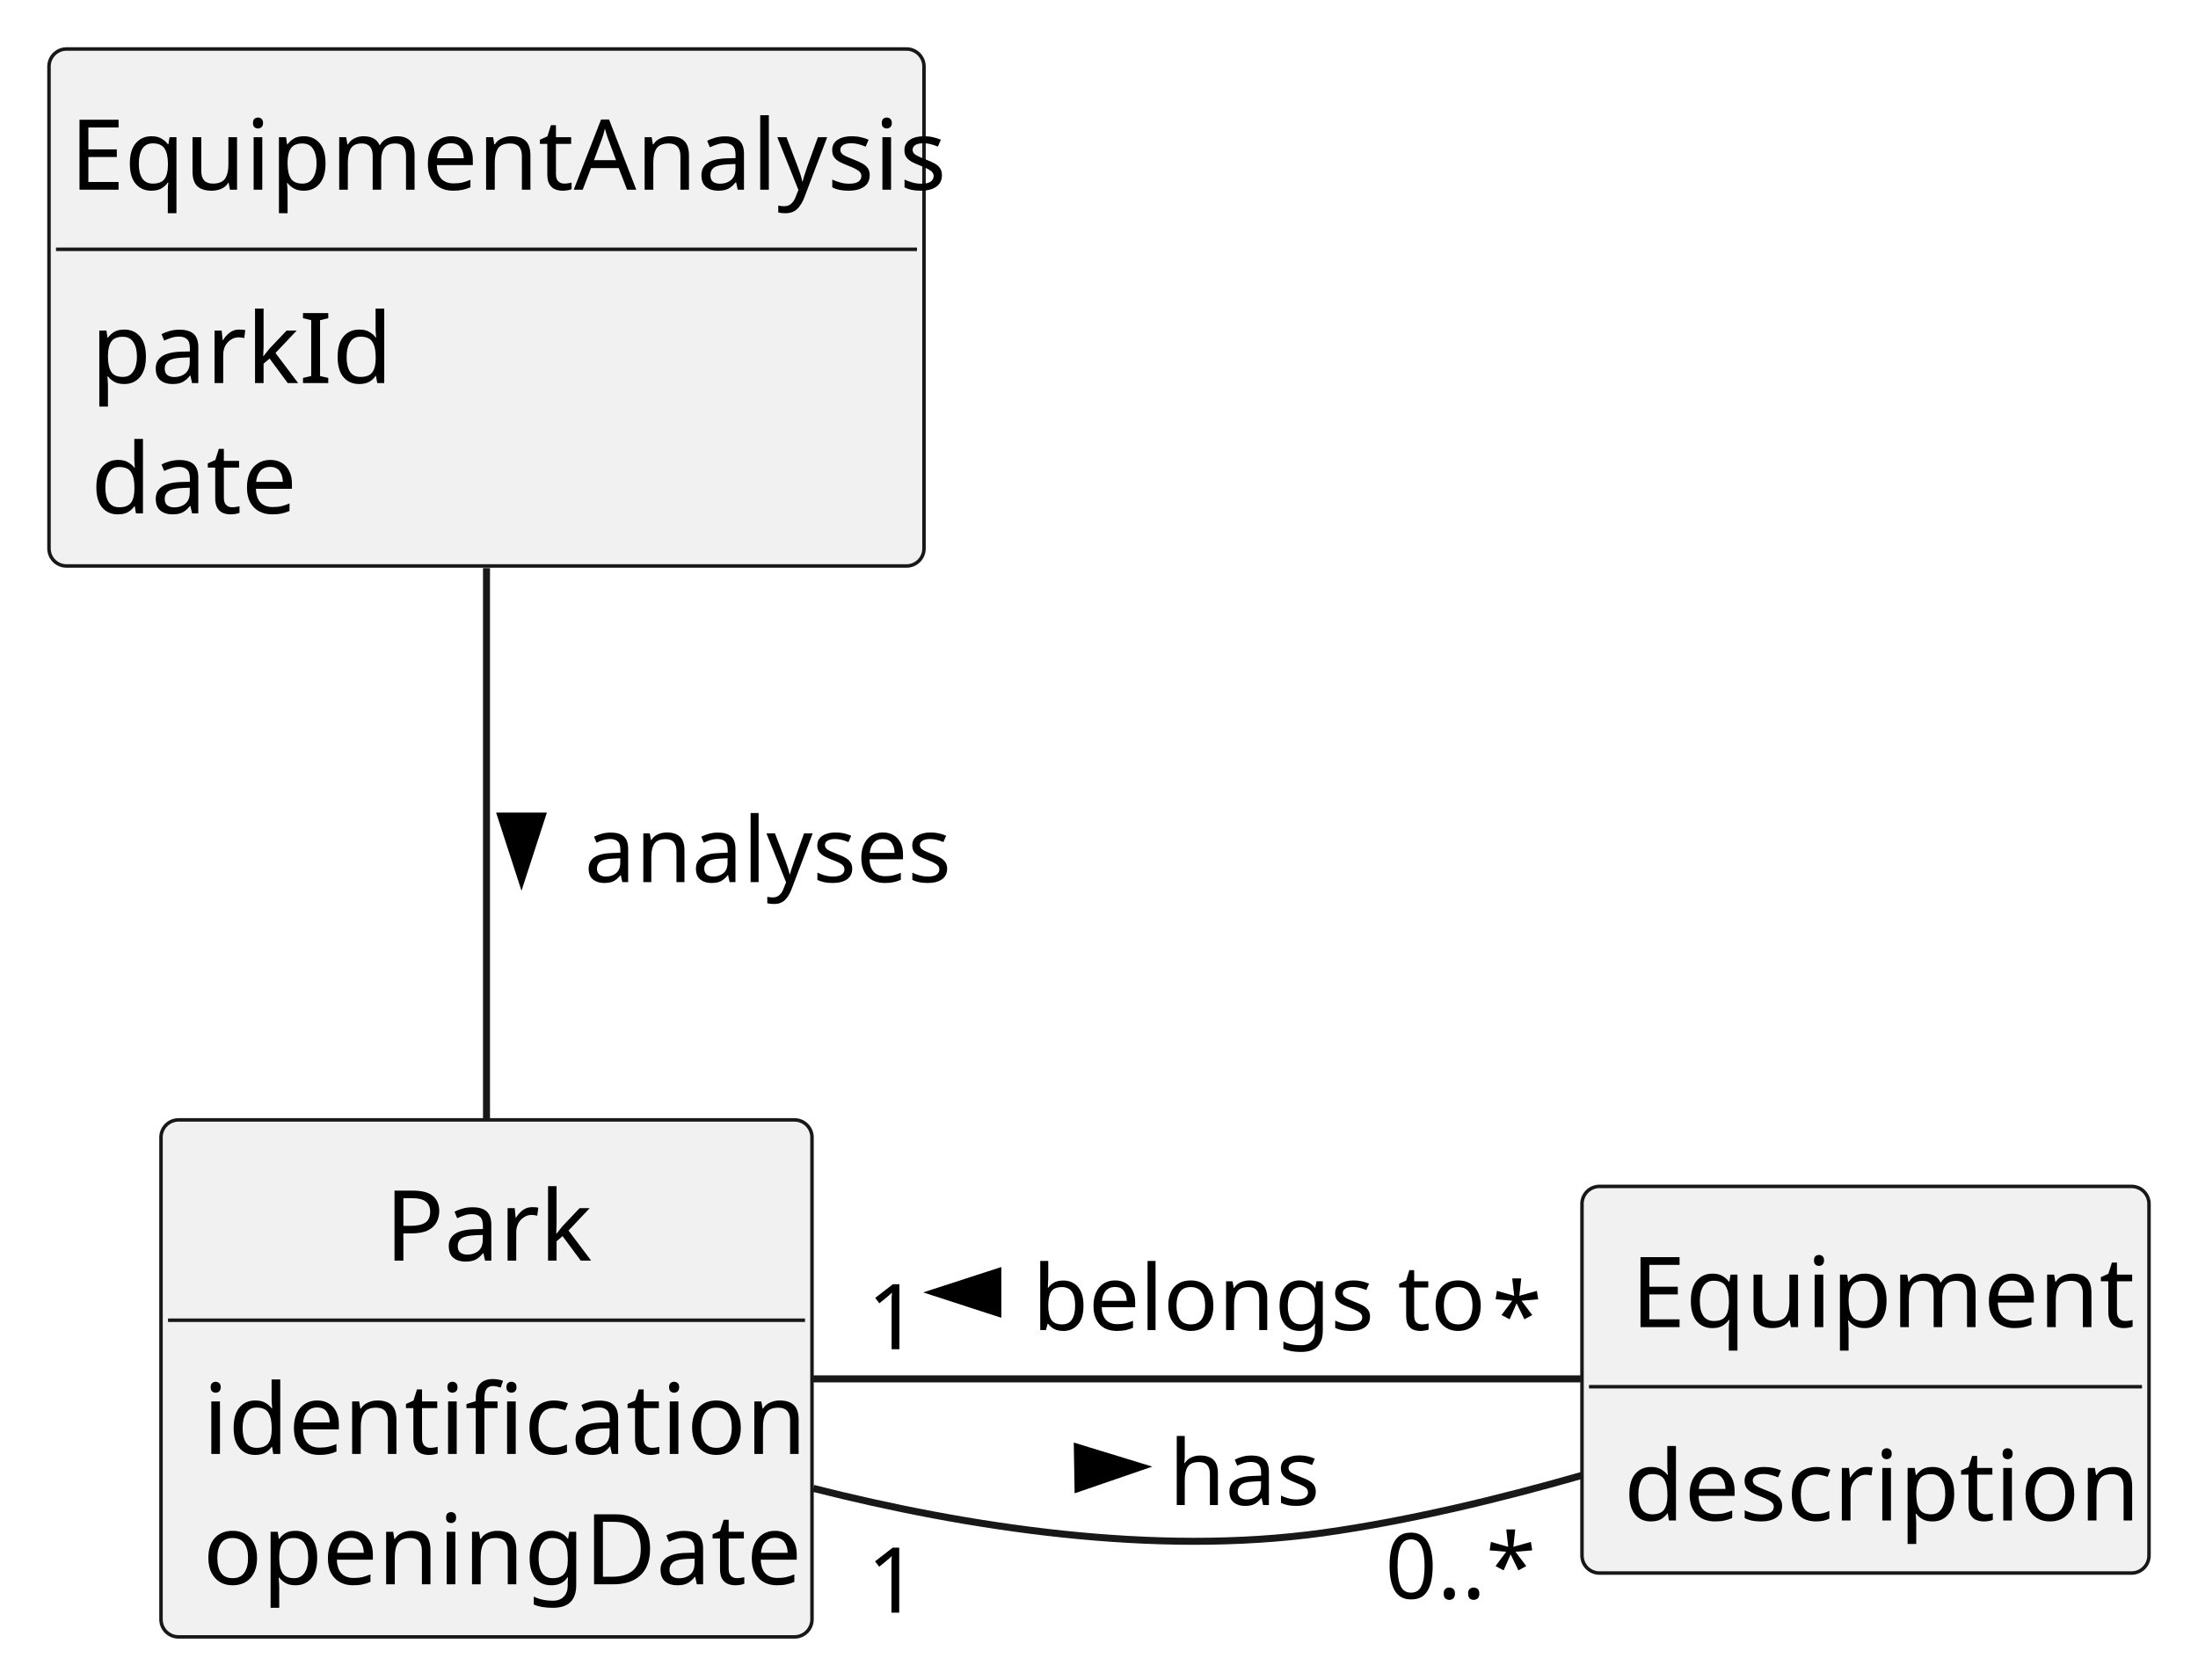
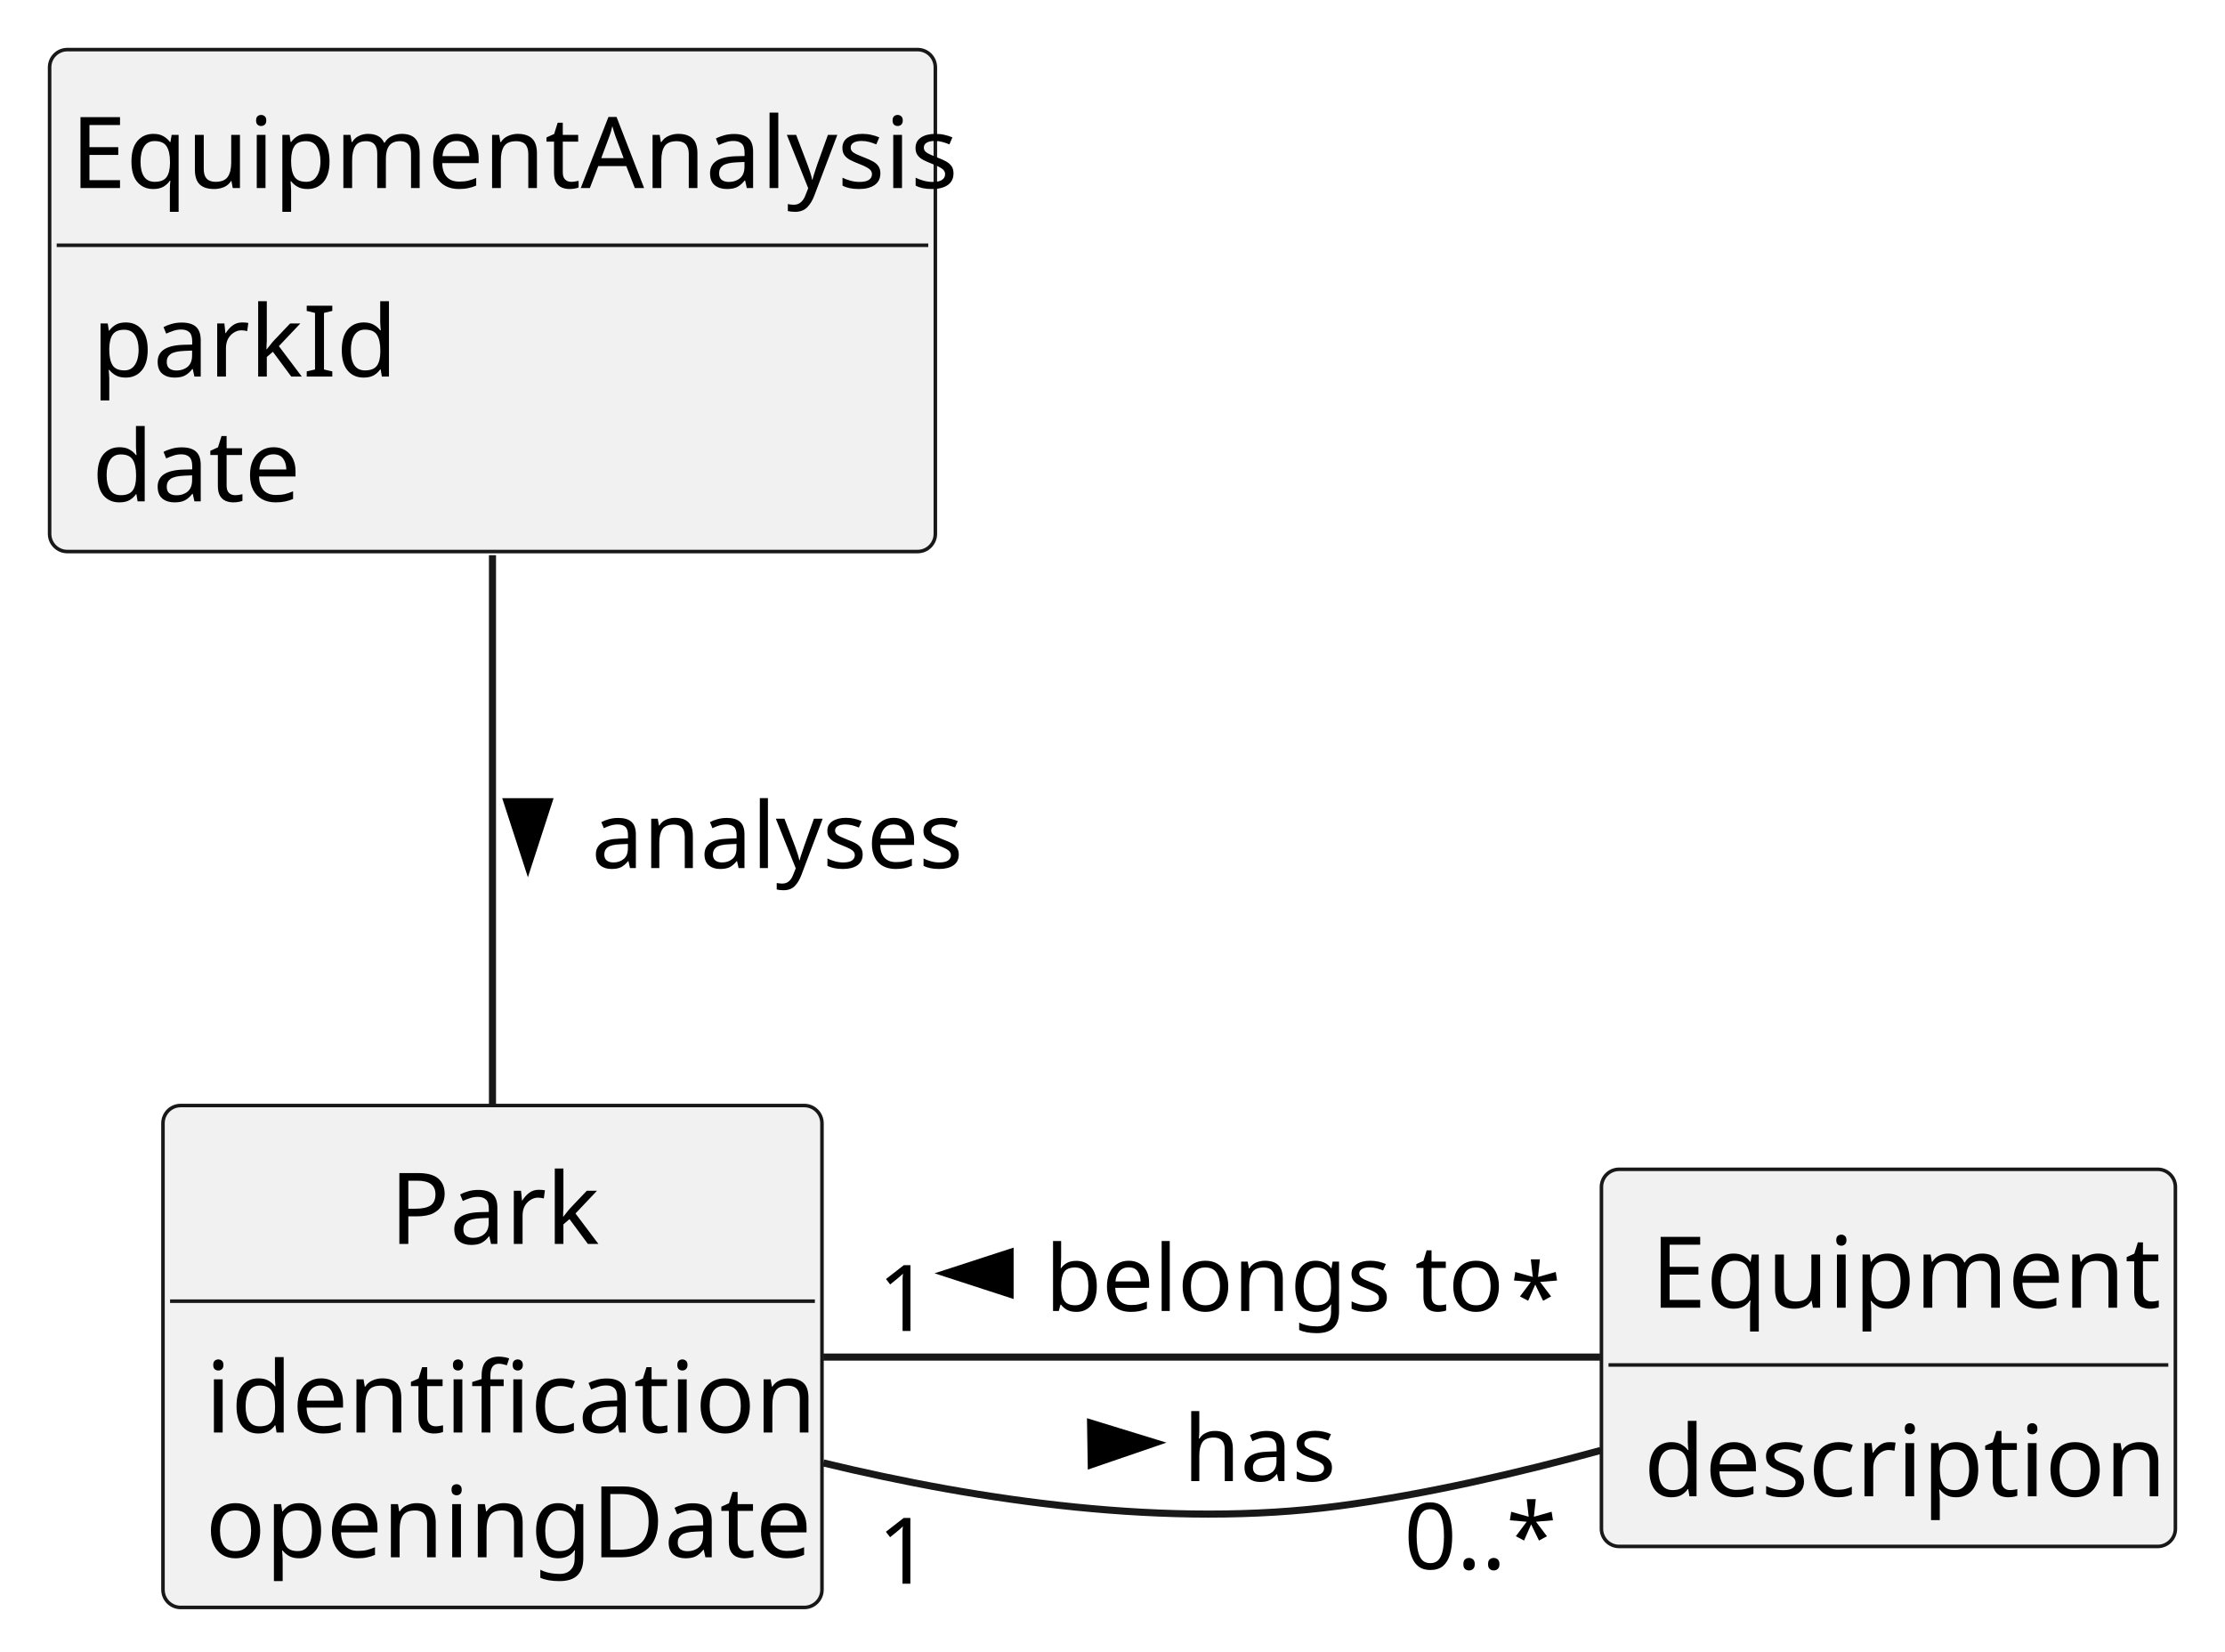
- <svg xmlns="http://www.w3.org/2000/svg" contentStyleType="text/css" height="240px" preserveAspectRatio="none" style="width:314px;height:240px;background:#FFFFFF;" version="1.1" viewBox="0 0 314 240" width="314px" zoomAndPan="magnify">
+ <svg xmlns="http://www.w3.org/2000/svg" contentStyleType="text/css" height="233px" preserveAspectRatio="none" style="width:314px;height:233px;background:#FFFFFF;" version="1.1" viewBox="0 0 314 233" width="314px" zoomAndPan="magnify">
  <defs />
  <g>
    <g id="elem_Park">
-       <rect codeLine="14" fill="#F1F1F1" height="73.863" id="Park" rx="2.5" ry="2.5" style="stroke:#181818;stroke-width:0.5;" width="93" x="23" y="160" />
-       <text fill="#000000" font-family="sans-serif" font-size="14" lengthAdjust="spacing" textLength="29" x="55" y="180.107">Park</text>
-       <line style="stroke:#181818;stroke-width:0.5;" x1="24" x2="115" y1="188.621" y2="188.621" />
-       <text fill="#000000" font-family="sans-serif" font-size="14" lengthAdjust="spacing" textLength="79" x="29" y="207.728">identification</text>
-       <text fill="#000000" font-family="sans-serif" font-size="14" lengthAdjust="spacing" textLength="81" x="29" y="226.35">openingDate</text>
+       <rect codeLine="15" fill="#F1F1F1" height="70.828" id="Park" rx="2.5" ry="2.5" style="stroke:#181818;stroke-width:0.5;" width="93" x="23" y="156" />
+       <text fill="#000000" font-family="sans-serif" font-size="14" lengthAdjust="spacing" textLength="29" x="55" y="175.533">Park</text>
+       <line style="stroke:#181818;stroke-width:0.5;" x1="24" x2="115" y1="183.609" y2="183.609" />
+       <text fill="#000000" font-family="sans-serif" font-size="14" lengthAdjust="spacing" textLength="79" x="29" y="202.143">identification</text>
+       <text fill="#000000" font-family="sans-serif" font-size="14" lengthAdjust="spacing" textLength="81" x="29" y="219.752">openingDate</text>
    </g>
    <g id="elem_Equipment">
-       <rect codeLine="19" fill="#F1F1F1" height="55.242" id="Equipment" rx="2.5" ry="2.5" style="stroke:#181818;stroke-width:0.5;" width="81" x="226" y="169.5" />
-       <text fill="#000000" font-family="sans-serif" font-size="14" lengthAdjust="spacing" textLength="67" x="233" y="189.607">Equipment</text>
-       <line style="stroke:#181818;stroke-width:0.5;" x1="227" x2="306" y1="198.121" y2="198.121" />
-       <text fill="#000000" font-family="sans-serif" font-size="14" lengthAdjust="spacing" textLength="69" x="232" y="217.228">description</text>
+       <rect codeLine="20" fill="#F1F1F1" height="53.219" id="Equipment" rx="2.5" ry="2.5" style="stroke:#181818;stroke-width:0.5;" width="81" x="226" y="165" />
+       <text fill="#000000" font-family="sans-serif" font-size="14" lengthAdjust="spacing" textLength="67" x="233" y="184.533">Equipment</text>
+       <line style="stroke:#181818;stroke-width:0.5;" x1="227" x2="306" y1="192.609" y2="192.609" />
+       <text fill="#000000" font-family="sans-serif" font-size="14" lengthAdjust="spacing" textLength="69" x="232" y="211.143">description</text>
    </g>
    <g id="elem_EquipmentAnalysis">
-       <rect codeLine="23" fill="#F1F1F1" height="73.863" id="EquipmentAnalysis" rx="2.5" ry="2.5" style="stroke:#181818;stroke-width:0.5;" width="125" x="7" y="7" />
-       <text fill="#000000" font-family="sans-serif" font-size="14" lengthAdjust="spacing" textLength="119" x="10" y="27.107">EquipmentAnalysis</text>
-       <line style="stroke:#181818;stroke-width:0.5;" x1="8" x2="131" y1="35.621" y2="35.621" />
-       <text fill="#000000" font-family="sans-serif" font-size="14" lengthAdjust="spacing" textLength="39" x="13" y="54.728">parkId</text>
-       <text fill="#000000" font-family="sans-serif" font-size="14" lengthAdjust="spacing" textLength="28" x="13" y="73.35">date</text>
+       <rect codeLine="24" fill="#F1F1F1" height="70.828" id="EquipmentAnalysis" rx="2.5" ry="2.5" style="stroke:#181818;stroke-width:0.5;" width="125" x="7" y="7" />
+       <text fill="#000000" font-family="sans-serif" font-size="14" lengthAdjust="spacing" textLength="119" x="10" y="26.533">EquipmentAnalysis</text>
+       <line style="stroke:#181818;stroke-width:0.5;" x1="8" x2="131" y1="34.609" y2="34.609" />
+       <text fill="#000000" font-family="sans-serif" font-size="14" lengthAdjust="spacing" textLength="39" x="13" y="53.143">parkId</text>
+       <text fill="#000000" font-family="sans-serif" font-size="14" lengthAdjust="spacing" textLength="28" x="13" y="70.752">date</text>
    </g>
    <g id="link_Park_Equipment">
-       <path codeLine="28" d="M116.17,212.64 C138.19,218.21 164.87,222.36 189,219 C201.19,217.3 214.16,214.17 225.93,210.8 " fill="none" id="Park-Equipment" style="stroke:#181818;stroke-width:1.0;" />
-       <polygon fill="#000000" points="162.999,209.562,153.906,206.775,154.005,212.652,162.999,209.562" style="stroke:#000000;stroke-width:1.0;" />
-       <text fill="#000000" font-family="sans-serif" font-size="13" lengthAdjust="spacing" textLength="21" x="167" y="215.028">has</text>
-       <text fill="#000000" font-family="sans-serif" font-size="13" lengthAdjust="spacing" textLength="7" x="123.852" y="230.398">1</text>
-       <text fill="#000000" font-family="sans-serif" font-size="13" lengthAdjust="spacing" textLength="20" x="197.87" y="228.386">0..*</text>
+       <path codeLine="29" d="M116.18,206.43 C138.2,211.75 164.88,215.71 189,212.5 C201.16,210.88 214.12,207.89 225.89,204.67 " fill="none" id="Park-Equipment" style="stroke:#181818;stroke-width:1.0;" />
+       <polygon fill="#000000" points="162.999,203.596,153.908,200.802,154.003,206.679,162.999,203.596" style="stroke:#000000;stroke-width:1.0;" />
+       <text fill="#000000" font-family="sans-serif" font-size="13" lengthAdjust="spacing" textLength="21" x="167" y="208.995">has</text>
+       <text fill="#000000" font-family="sans-serif" font-size="13" lengthAdjust="spacing" textLength="7" x="123.864" y="223.476">1</text>
+       <text fill="#000000" font-family="sans-serif" font-size="13" lengthAdjust="spacing" textLength="20" x="198.14" y="221.417">0..*</text>
    </g>
    <g id="link_Equipment_Park">
-       <path codeLine="29" d="M225.82,197 C193.93,197 149.52,197 116.19,197 " fill="none" id="Equipment-Park" style="stroke:#181818;stroke-width:1.0;" />
-       <polygon fill="#000000" points="133.5,184.645,142.545,187.584,142.545,181.707,133.5,184.645" style="stroke:#000000;stroke-width:1.0;" />
-       <text fill="#000000" font-family="sans-serif" font-size="13" lengthAdjust="spacing" textLength="60" x="147.5" y="190.028">belongs to</text>
-       <text fill="#000000" font-family="sans-serif" font-size="13" lengthAdjust="spacing" textLength="5" x="213.129" y="192.519">*</text>
-       <text fill="#000000" font-family="sans-serif" font-size="13" lengthAdjust="spacing" textLength="7" x="123.875" y="192.76">1</text>
+       <path codeLine="30" d="M225.82,191.5 C193.93,191.5 149.52,191.5 116.19,191.5 " fill="none" id="Equipment-Park" style="stroke:#181818;stroke-width:1.0;" />
+       <polygon fill="#000000" points="133.5,179.676,142.545,182.615,142.545,176.737,133.5,179.676" style="stroke:#000000;stroke-width:1.0;" />
+       <text fill="#000000" font-family="sans-serif" font-size="13" lengthAdjust="spacing" textLength="60" x="147.5" y="184.995">belongs to</text>
+       <text fill="#000000" font-family="sans-serif" font-size="13" lengthAdjust="spacing" textLength="5" x="213.129" y="187.582">*</text>
+       <text fill="#000000" font-family="sans-serif" font-size="13" lengthAdjust="spacing" textLength="7" x="123.875" y="187.81">1</text>
    </g>
    <g id="link_EquipmentAnalysis_Park">
-       <path codeLine="30" d="M69.5,81.17 C69.5,104.99 69.5,136.05 69.5,159.87 " fill="none" id="EquipmentAnalysis-Park" style="stroke:#181818;stroke-width:1.0;" />
-       <polygon fill="#000000" points="74.5,125.645,77.439,116.6,71.561,116.6,74.5,125.645" style="stroke:#000000;stroke-width:1.0;" />
-       <text fill="#000000" font-family="sans-serif" font-size="13" lengthAdjust="spacing" textLength="52" x="83.5" y="126.028">analyses</text>
+       <path codeLine="31" d="M69.5,78.34 C69.5,101.77 69.5,132.53 69.5,155.91 " fill="none" id="EquipmentAnalysis-Park" style="stroke:#181818;stroke-width:1.0;" />
+       <polygon fill="#000000" points="74.5,122.176,77.439,113.131,71.561,113.131,74.5,122.176" style="stroke:#000000;stroke-width:1.0;" />
+       <text fill="#000000" font-family="sans-serif" font-size="13" lengthAdjust="spacing" textLength="52" x="83.5" y="122.495">analyses</text>
    </g>
  </g>
</svg>
